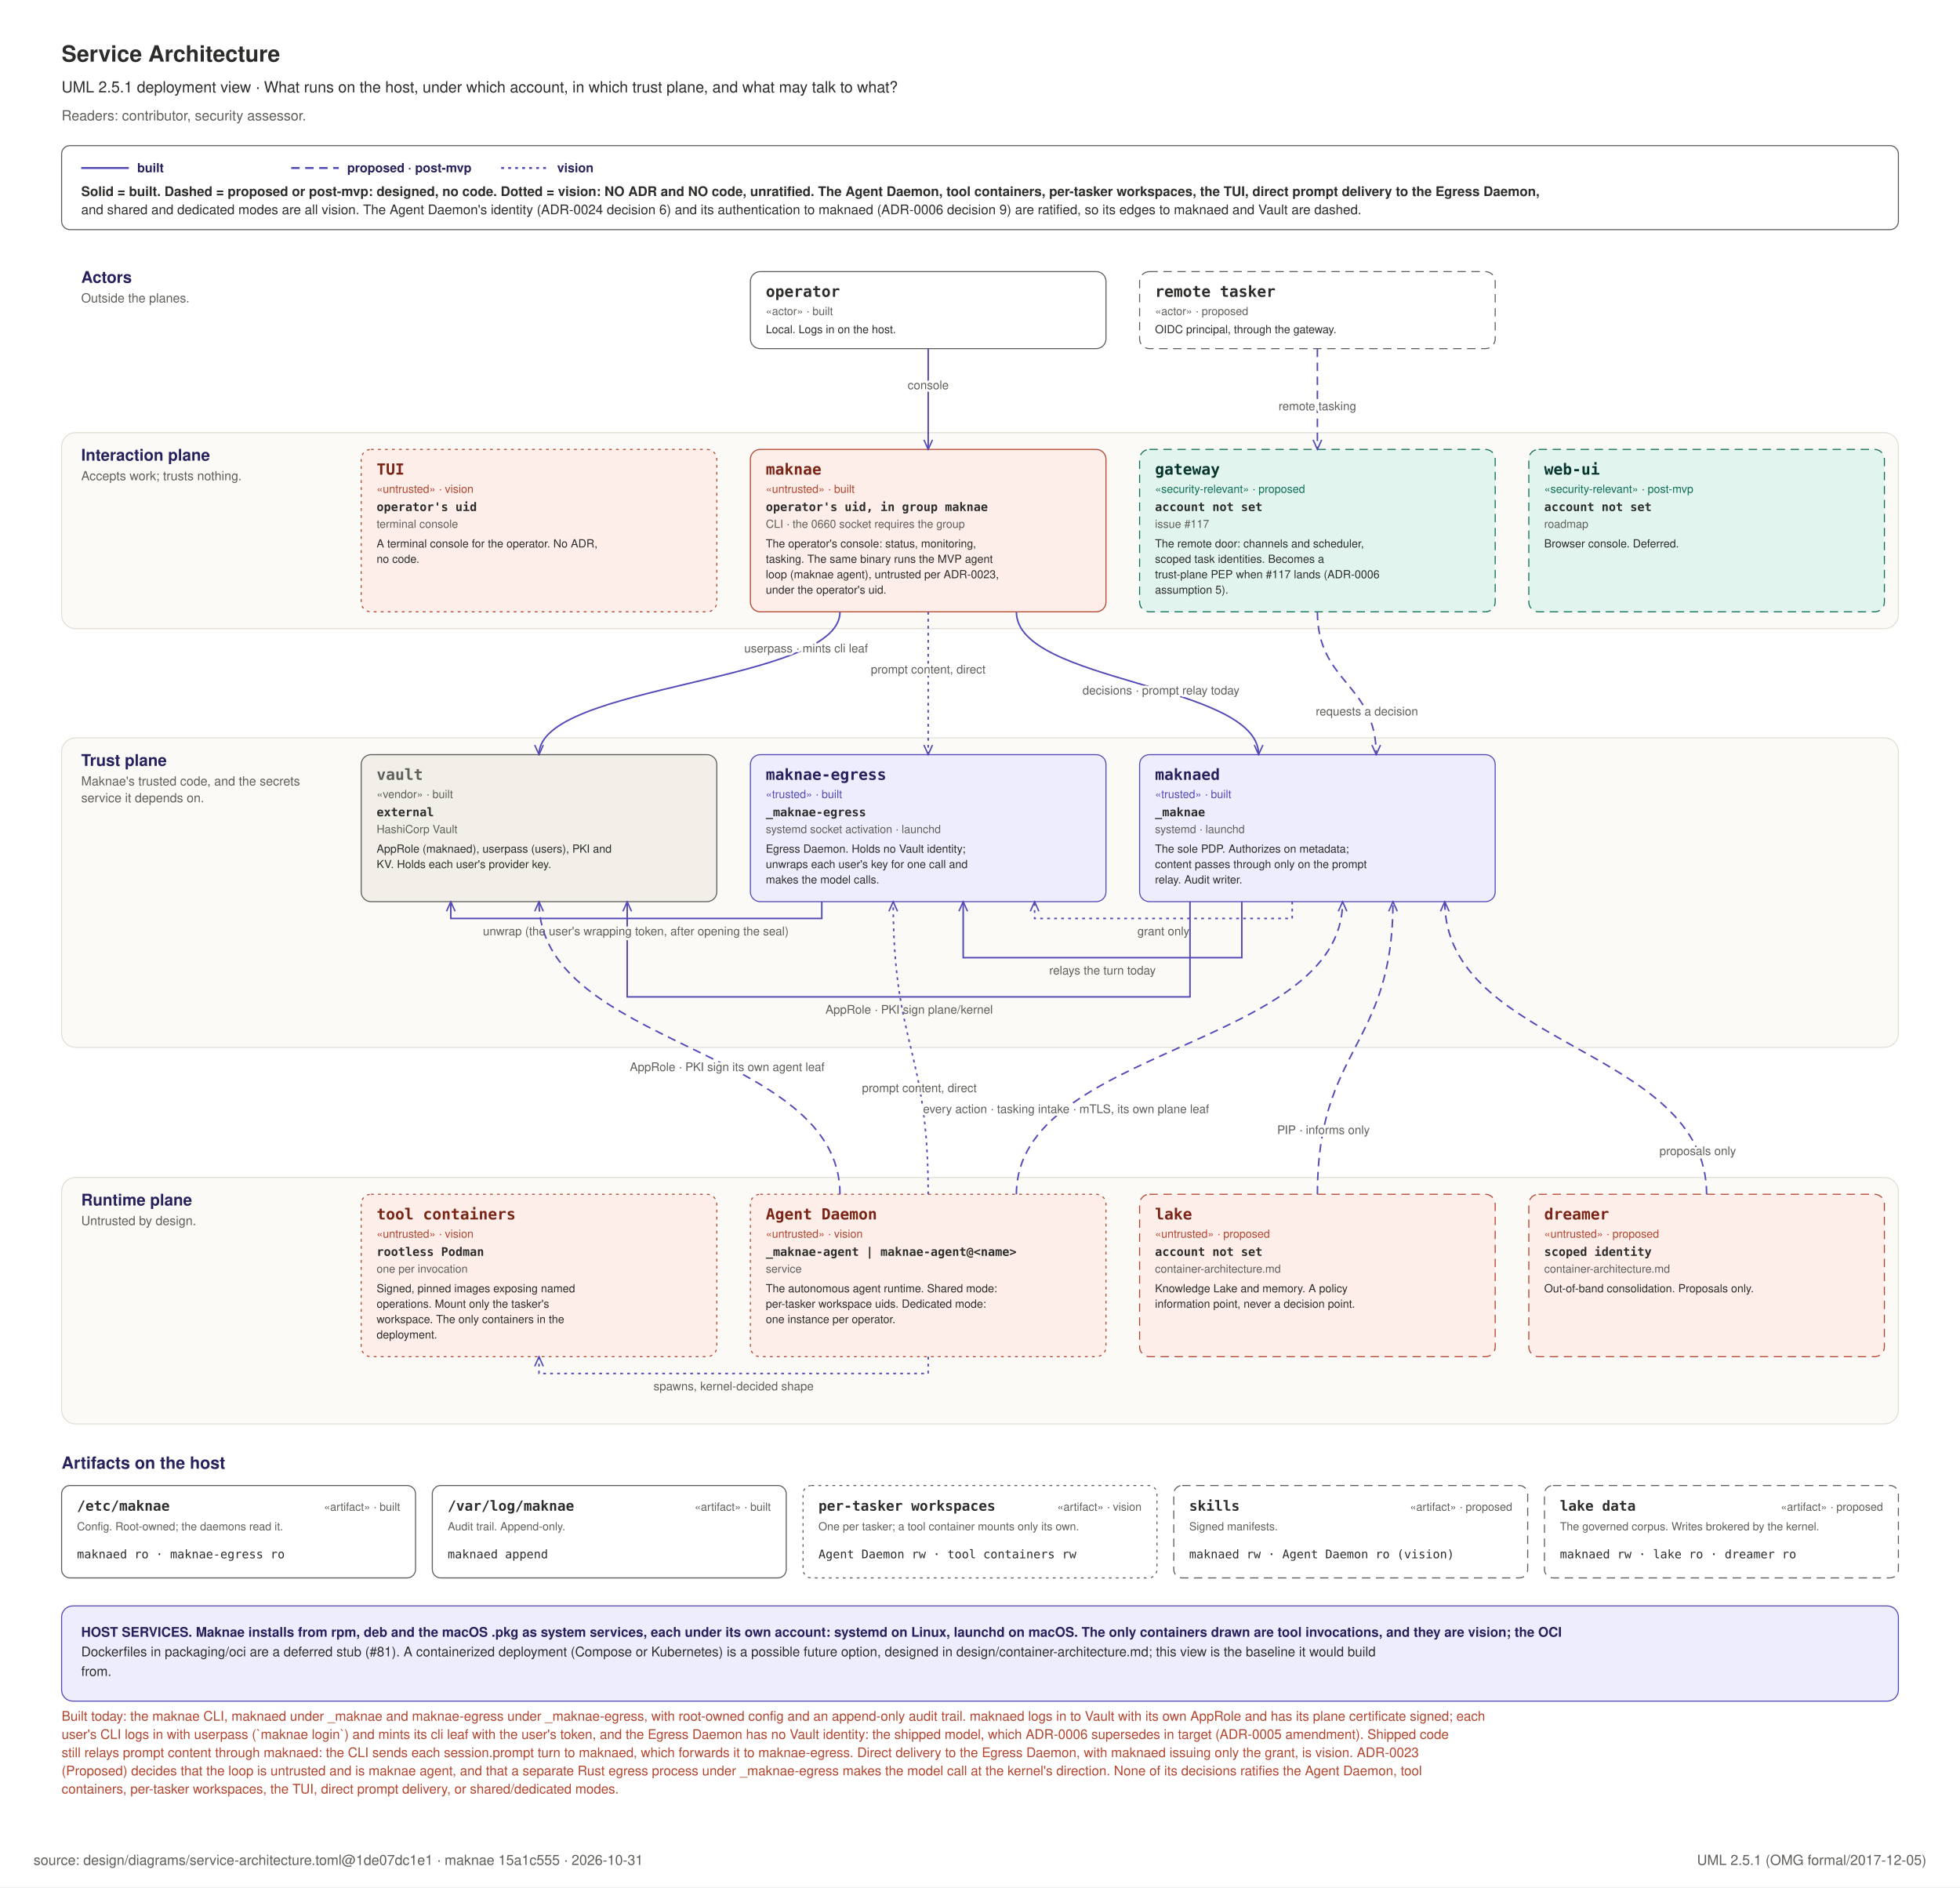
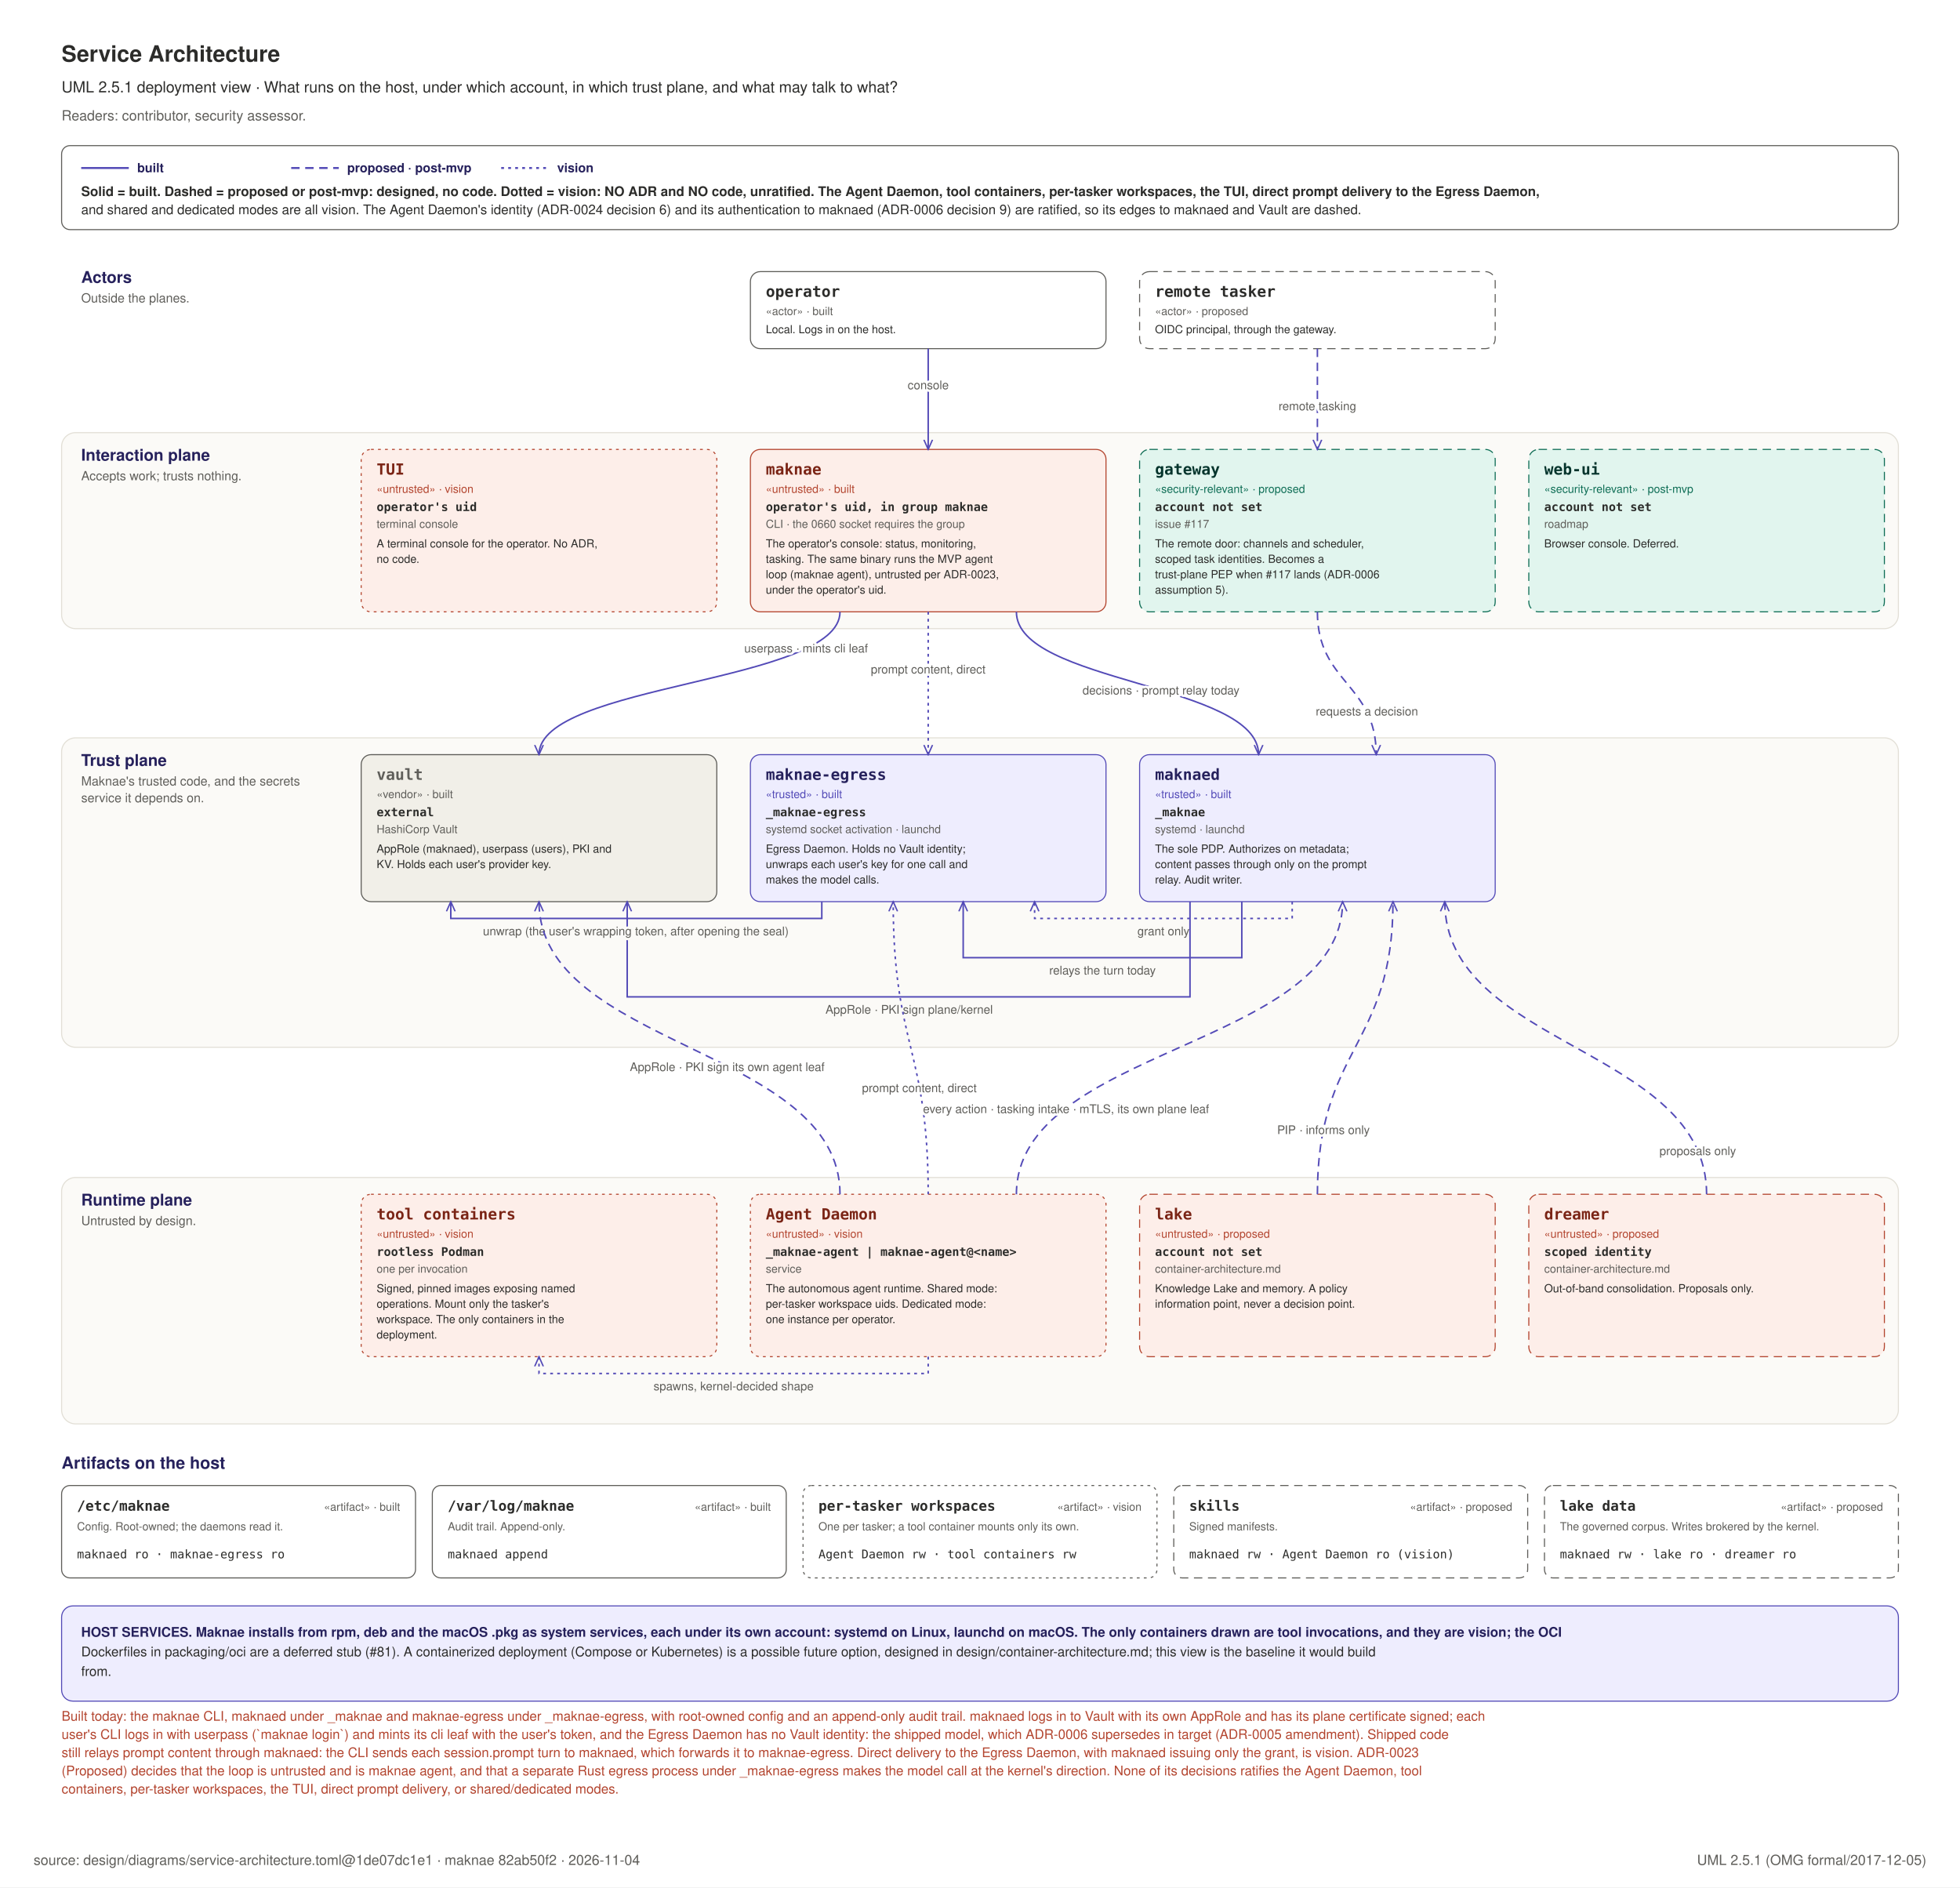
<svg xmlns="http://www.w3.org/2000/svg" width="1400" height="1348" viewBox="0 0 1400 1348" role="img">
  <rect x="0" y="0" width="1400" height="1348" fill="#FFFFFF" />
  <text x="44" y="44" text-anchor="start" font-family="Helvetica, Arial, sans-serif" font-size="16" font-weight="600" fill="#2C2C2A">Service Architecture</text>
  <text x="44" y="66" text-anchor="start" font-family="Helvetica, Arial, sans-serif" font-size="11" font-weight="400" fill="#2C2C2A">UML 2.5.1 deployment view · What runs on the host, under which account, in which trust plane, and what may talk to what?</text>
  <text x="44" y="86" text-anchor="start" font-family="Helvetica, Arial, sans-serif" font-size="10" font-weight="400" fill="#5F5E5A">Readers: contributor, security assessor.</text>
  <defs>
    <marker id="sa" viewBox="0 0 10 10" refX="9" refY="5" markerWidth="7" markerHeight="7" orient="auto-start-reverse">
      <path d="M 0 1 L 9 5 L 0 9" fill="none" stroke="#534AB7" stroke-width="1.3" />
    </marker>
  </defs>
  <rect x="44" y="104" width="1312" height="60" rx="6" fill="#FFFFFF" stroke="#5F5E5A" stroke-width="0.75" />
  <line x1="58" y1="120" x2="92" y2="120" stroke="#534AB7" stroke-width="1.4" />
  <text x="98" y="123" text-anchor="start" font-family="Helvetica, Arial, sans-serif" font-size="9" font-weight="700" fill="#26215C">built</text>
  <line x1="208" y1="120" x2="242" y2="120" stroke="#534AB7" stroke-width="1.4" stroke-dasharray="6 4" />
  <text x="248" y="123" text-anchor="start" font-family="Helvetica, Arial, sans-serif" font-size="9" font-weight="700" fill="#26215C">proposed · post-mvp</text>
  <line x1="358" y1="120" x2="392" y2="120" stroke="#534AB7" stroke-width="1.4" stroke-dasharray="2 3" />
  <text x="398" y="123" text-anchor="start" font-family="Helvetica, Arial, sans-serif" font-size="9" font-weight="700" fill="#26215C">vision</text>
  <text x="58" y="140" text-anchor="start" font-family="Helvetica, Arial, sans-serif" font-size="9.5" font-weight="700" fill="#2C2C2A">Solid = built. Dashed = proposed or post-mvp: designed, no code. Dotted = vision: NO ADR and NO code, unratified. The Agent Daemon, tool containers, per-tasker workspaces, the TUI, direct prompt delivery to the Egress Daemon,</text>
  <text x="58" y="153" text-anchor="start" font-family="Helvetica, Arial, sans-serif" font-size="9.5" font-weight="400" fill="#2C2C2A">and shared and dedicated modes are all vision. The Agent Daemon's identity (ADR-0024 decision 6) and its authentication to maknaed (ADR-0006 decision 9) are ratified, so its edges to maknaed and Vault are dashed.</text>
  <text x="58" y="202" text-anchor="start" font-family="Helvetica, Arial, sans-serif" font-size="11.5" font-weight="700" fill="#26215C">Actors</text>
  <text x="58" y="216" text-anchor="start" font-family="Helvetica, Arial, sans-serif" font-size="9" font-weight="400" fill="#5F5E5A">Outside the planes.</text>
  <rect x="536" y="194" width="254" height="55" rx="7" fill="#FFFFFF" stroke="#5F5E5A" stroke-width="0.75" />
  <text x="547" y="212" text-anchor="start" font-family="ui-monospace, SFMono-Regular, Menlo, monospace" font-size="11" font-weight="700" fill="#2C2C2A">operator</text>
  <text x="547" y="225" text-anchor="start" font-family="Helvetica, Arial, sans-serif" font-size="8" font-weight="400" fill="#5F5E5A">«actor» · built</text>
  <text x="547" y="238" text-anchor="start" font-family="Helvetica, Arial, sans-serif" font-size="8" font-weight="400" fill="#2C2C2A">Local. Logs in on the host.</text>
  <rect x="814" y="194" width="254" height="55" rx="7" fill="#FFFFFF" stroke="#5F5E5A" stroke-width="0.75" stroke-dasharray="6 4" />
  <text x="825" y="212" text-anchor="start" font-family="ui-monospace, SFMono-Regular, Menlo, monospace" font-size="11" font-weight="700" fill="#2C2C2A">remote tasker</text>
  <text x="825" y="225" text-anchor="start" font-family="Helvetica, Arial, sans-serif" font-size="8" font-weight="400" fill="#5F5E5A">«actor» · proposed</text>
  <text x="825" y="238" text-anchor="start" font-family="Helvetica, Arial, sans-serif" font-size="8" font-weight="400" fill="#2C2C2A">OIDC principal, through the gateway.</text>
  <rect x="44" y="309" width="1312" height="140" rx="10" fill="#FBFAF7" stroke="#E2DFD6" stroke-width="0.75" />
  <text x="58" y="329" text-anchor="start" font-family="Helvetica, Arial, sans-serif" font-size="11.5" font-weight="700" fill="#26215C">Interaction plane</text>
  <text x="58" y="343" text-anchor="start" font-family="Helvetica, Arial, sans-serif" font-size="9" font-weight="400" fill="#5F5E5A">Accepts work; trusts nothing.</text>
  <rect x="536" y="321" width="254" height="116" rx="7" fill="#FDEEE9" stroke="#B3452F" stroke-width="0.75" />
  <text x="547" y="339" text-anchor="start" font-family="ui-monospace, SFMono-Regular, Menlo, monospace" font-size="11" font-weight="700" fill="#7A2415">maknae</text>
  <text x="547" y="352" text-anchor="start" font-family="Helvetica, Arial, sans-serif" font-size="8" font-weight="400" fill="#B3452F">«untrusted» · built</text>
  <text x="547" y="365" text-anchor="start" font-family="ui-monospace, SFMono-Regular, Menlo, monospace" font-size="8.5" font-weight="700" fill="#2C2C2A">operator's uid, in group maknae</text>
  <text x="547" y="377" text-anchor="start" font-family="Helvetica, Arial, sans-serif" font-size="8" font-weight="400" fill="#5F5E5A">CLI · the 0660 socket requires the group</text>
  <text x="547" y="391" text-anchor="start" font-family="Helvetica, Arial, sans-serif" font-size="8" font-weight="400" fill="#2C2C2A">The operator's console: status, monitoring,</text>
  <text x="547" y="402" text-anchor="start" font-family="Helvetica, Arial, sans-serif" font-size="8" font-weight="400" fill="#2C2C2A">tasking. The same binary runs the MVP agent</text>
  <text x="547" y="413" text-anchor="start" font-family="Helvetica, Arial, sans-serif" font-size="8" font-weight="400" fill="#2C2C2A">loop (maknae agent), untrusted per ADR-0023,</text>
  <text x="547" y="424" text-anchor="start" font-family="Helvetica, Arial, sans-serif" font-size="8" font-weight="400" fill="#2C2C2A">under the operator's uid.</text>
  <rect x="258" y="321" width="254" height="116" rx="7" fill="#FDEEE9" stroke="#B3452F" stroke-width="0.75" stroke-dasharray="2 3" />
  <text x="269" y="339" text-anchor="start" font-family="ui-monospace, SFMono-Regular, Menlo, monospace" font-size="11" font-weight="700" fill="#7A2415">TUI</text>
  <text x="269" y="352" text-anchor="start" font-family="Helvetica, Arial, sans-serif" font-size="8" font-weight="400" fill="#B3452F">«untrusted» · vision</text>
  <text x="269" y="365" text-anchor="start" font-family="ui-monospace, SFMono-Regular, Menlo, monospace" font-size="8.5" font-weight="700" fill="#2C2C2A">operator's uid</text>
  <text x="269" y="377" text-anchor="start" font-family="Helvetica, Arial, sans-serif" font-size="8" font-weight="400" fill="#5F5E5A">terminal console</text>
  <text x="269" y="391" text-anchor="start" font-family="Helvetica, Arial, sans-serif" font-size="8" font-weight="400" fill="#2C2C2A">A terminal console for the operator. No ADR,</text>
  <text x="269" y="402" text-anchor="start" font-family="Helvetica, Arial, sans-serif" font-size="8" font-weight="400" fill="#2C2C2A">no code.</text>
  <rect x="814" y="321" width="254" height="116" rx="7" fill="#E1F5EE" stroke="#0F6E56" stroke-width="0.75" stroke-dasharray="6 4" />
  <text x="825" y="339" text-anchor="start" font-family="ui-monospace, SFMono-Regular, Menlo, monospace" font-size="11" font-weight="700" fill="#04342C">gateway</text>
  <text x="825" y="352" text-anchor="start" font-family="Helvetica, Arial, sans-serif" font-size="8" font-weight="400" fill="#0F6E56">«security-relevant» · proposed</text>
  <text x="825" y="365" text-anchor="start" font-family="ui-monospace, SFMono-Regular, Menlo, monospace" font-size="8.5" font-weight="700" fill="#2C2C2A">account not set</text>
  <text x="825" y="377" text-anchor="start" font-family="Helvetica, Arial, sans-serif" font-size="8" font-weight="400" fill="#5F5E5A">issue #117</text>
  <text x="825" y="391" text-anchor="start" font-family="Helvetica, Arial, sans-serif" font-size="8" font-weight="400" fill="#2C2C2A">The remote door: channels and scheduler,</text>
  <text x="825" y="402" text-anchor="start" font-family="Helvetica, Arial, sans-serif" font-size="8" font-weight="400" fill="#2C2C2A">scoped task identities. Becomes a</text>
  <text x="825" y="413" text-anchor="start" font-family="Helvetica, Arial, sans-serif" font-size="8" font-weight="400" fill="#2C2C2A">trust-plane PEP when #117 lands (ADR-0006</text>
  <text x="825" y="424" text-anchor="start" font-family="Helvetica, Arial, sans-serif" font-size="8" font-weight="400" fill="#2C2C2A">assumption 5).</text>
  <rect x="1092" y="321" width="254" height="116" rx="7" fill="#E1F5EE" stroke="#0F6E56" stroke-width="0.75" stroke-dasharray="6 4" />
  <text x="1103" y="339" text-anchor="start" font-family="ui-monospace, SFMono-Regular, Menlo, monospace" font-size="11" font-weight="700" fill="#04342C">web-ui</text>
  <text x="1103" y="352" text-anchor="start" font-family="Helvetica, Arial, sans-serif" font-size="8" font-weight="400" fill="#0F6E56">«security-relevant» · post-mvp</text>
  <text x="1103" y="365" text-anchor="start" font-family="ui-monospace, SFMono-Regular, Menlo, monospace" font-size="8.5" font-weight="700" fill="#2C2C2A">account not set</text>
  <text x="1103" y="377" text-anchor="start" font-family="Helvetica, Arial, sans-serif" font-size="8" font-weight="400" fill="#5F5E5A">roadmap</text>
  <text x="1103" y="391" text-anchor="start" font-family="Helvetica, Arial, sans-serif" font-size="8" font-weight="400" fill="#2C2C2A">Browser console. Deferred.</text>
  <rect x="44" y="527" width="1312" height="221" rx="10" fill="#FBFAF7" stroke="#E2DFD6" stroke-width="0.75" />
  <text x="58" y="547" text-anchor="start" font-family="Helvetica, Arial, sans-serif" font-size="11.5" font-weight="700" fill="#26215C">Trust plane</text>
  <text x="58" y="561" text-anchor="start" font-family="Helvetica, Arial, sans-serif" font-size="9" font-weight="400" fill="#5F5E5A">Maknae's trusted code, and the secrets</text>
  <text x="58" y="573" text-anchor="start" font-family="Helvetica, Arial, sans-serif" font-size="9" font-weight="400" fill="#5F5E5A">service it depends on.</text>
  <rect x="258" y="539" width="254" height="105" rx="7" fill="#F1EFE8" stroke="#5F5E5A" stroke-width="0.75" />
  <text x="269" y="557" text-anchor="start" font-family="ui-monospace, SFMono-Regular, Menlo, monospace" font-size="11" font-weight="700" fill="#5F5E5A">vault</text>
  <text x="269" y="570" text-anchor="start" font-family="Helvetica, Arial, sans-serif" font-size="8" font-weight="400" fill="#5F5E5A">«vendor» · built</text>
  <text x="269" y="583" text-anchor="start" font-family="ui-monospace, SFMono-Regular, Menlo, monospace" font-size="8.5" font-weight="700" fill="#2C2C2A">external</text>
  <text x="269" y="595" text-anchor="start" font-family="Helvetica, Arial, sans-serif" font-size="8" font-weight="400" fill="#5F5E5A">HashiCorp Vault</text>
  <text x="269" y="609" text-anchor="start" font-family="Helvetica, Arial, sans-serif" font-size="8" font-weight="400" fill="#2C2C2A">AppRole (maknaed), userpass (users), PKI and</text>
  <text x="269" y="620" text-anchor="start" font-family="Helvetica, Arial, sans-serif" font-size="8" font-weight="400" fill="#2C2C2A">KV. Holds each user's provider key.</text>
  <rect x="536" y="539" width="254" height="105" rx="7" fill="#EEEDFE" stroke="#534AB7" stroke-width="0.75" />
  <text x="547" y="557" text-anchor="start" font-family="ui-monospace, SFMono-Regular, Menlo, monospace" font-size="11" font-weight="700" fill="#26215C">maknae-egress</text>
  <text x="547" y="570" text-anchor="start" font-family="Helvetica, Arial, sans-serif" font-size="8" font-weight="400" fill="#534AB7">«trusted» · built</text>
  <text x="547" y="583" text-anchor="start" font-family="ui-monospace, SFMono-Regular, Menlo, monospace" font-size="8.5" font-weight="700" fill="#2C2C2A">_maknae-egress</text>
  <text x="547" y="595" text-anchor="start" font-family="Helvetica, Arial, sans-serif" font-size="8" font-weight="400" fill="#5F5E5A">systemd socket activation · launchd</text>
  <text x="547" y="609" text-anchor="start" font-family="Helvetica, Arial, sans-serif" font-size="8" font-weight="400" fill="#2C2C2A">Egress Daemon. Holds no Vault identity;</text>
  <text x="547" y="620" text-anchor="start" font-family="Helvetica, Arial, sans-serif" font-size="8" font-weight="400" fill="#2C2C2A">unwraps each user's key for one call and</text>
  <text x="547" y="631" text-anchor="start" font-family="Helvetica, Arial, sans-serif" font-size="8" font-weight="400" fill="#2C2C2A">makes the model calls.</text>
  <rect x="814" y="539" width="254" height="105" rx="7" fill="#EEEDFE" stroke="#534AB7" stroke-width="0.75" />
  <text x="825" y="557" text-anchor="start" font-family="ui-monospace, SFMono-Regular, Menlo, monospace" font-size="11" font-weight="700" fill="#26215C">maknaed</text>
  <text x="825" y="570" text-anchor="start" font-family="Helvetica, Arial, sans-serif" font-size="8" font-weight="400" fill="#534AB7">«trusted» · built</text>
  <text x="825" y="583" text-anchor="start" font-family="ui-monospace, SFMono-Regular, Menlo, monospace" font-size="8.5" font-weight="700" fill="#2C2C2A">_maknae</text>
  <text x="825" y="595" text-anchor="start" font-family="Helvetica, Arial, sans-serif" font-size="8" font-weight="400" fill="#5F5E5A">systemd · launchd</text>
  <text x="825" y="609" text-anchor="start" font-family="Helvetica, Arial, sans-serif" font-size="8" font-weight="400" fill="#2C2C2A">The sole PDP. Authorizes on metadata;</text>
  <text x="825" y="620" text-anchor="start" font-family="Helvetica, Arial, sans-serif" font-size="8" font-weight="400" fill="#2C2C2A">content passes through only on the prompt</text>
  <text x="825" y="631" text-anchor="start" font-family="Helvetica, Arial, sans-serif" font-size="8" font-weight="400" fill="#2C2C2A">relay. Audit writer.</text>
  <rect x="44" y="841" width="1312" height="176" rx="10" fill="#FBFAF7" stroke="#E2DFD6" stroke-width="0.75" />
  <text x="58" y="861" text-anchor="start" font-family="Helvetica, Arial, sans-serif" font-size="11.5" font-weight="700" fill="#26215C">Runtime plane</text>
  <text x="58" y="875" text-anchor="start" font-family="Helvetica, Arial, sans-serif" font-size="9" font-weight="400" fill="#5F5E5A">Untrusted by design.</text>
  <rect x="258" y="853" width="254" height="116" rx="7" fill="#FDEEE9" stroke="#B3452F" stroke-width="0.75" stroke-dasharray="2 3" />
  <text x="269" y="871" text-anchor="start" font-family="ui-monospace, SFMono-Regular, Menlo, monospace" font-size="11" font-weight="700" fill="#7A2415">tool containers</text>
  <text x="269" y="884" text-anchor="start" font-family="Helvetica, Arial, sans-serif" font-size="8" font-weight="400" fill="#B3452F">«untrusted» · vision</text>
  <text x="269" y="897" text-anchor="start" font-family="ui-monospace, SFMono-Regular, Menlo, monospace" font-size="8.5" font-weight="700" fill="#2C2C2A">rootless Podman</text>
  <text x="269" y="909" text-anchor="start" font-family="Helvetica, Arial, sans-serif" font-size="8" font-weight="400" fill="#5F5E5A">one per invocation</text>
  <text x="269" y="923" text-anchor="start" font-family="Helvetica, Arial, sans-serif" font-size="8" font-weight="400" fill="#2C2C2A">Signed, pinned images exposing named</text>
  <text x="269" y="934" text-anchor="start" font-family="Helvetica, Arial, sans-serif" font-size="8" font-weight="400" fill="#2C2C2A">operations. Mount only the tasker's</text>
  <text x="269" y="945" text-anchor="start" font-family="Helvetica, Arial, sans-serif" font-size="8" font-weight="400" fill="#2C2C2A">workspace. The only containers in the</text>
  <text x="269" y="956" text-anchor="start" font-family="Helvetica, Arial, sans-serif" font-size="8" font-weight="400" fill="#2C2C2A">deployment.</text>
  <rect x="536" y="853" width="254" height="116" rx="7" fill="#FDEEE9" stroke="#B3452F" stroke-width="0.75" stroke-dasharray="2 3" />
  <text x="547" y="871" text-anchor="start" font-family="ui-monospace, SFMono-Regular, Menlo, monospace" font-size="11" font-weight="700" fill="#7A2415">Agent Daemon</text>
  <text x="547" y="884" text-anchor="start" font-family="Helvetica, Arial, sans-serif" font-size="8" font-weight="400" fill="#B3452F">«untrusted» · vision</text>
  <text x="547" y="897" text-anchor="start" font-family="ui-monospace, SFMono-Regular, Menlo, monospace" font-size="8.5" font-weight="700" fill="#2C2C2A">_maknae-agent | maknae-agent@&lt;name&gt;</text>
  <text x="547" y="909" text-anchor="start" font-family="Helvetica, Arial, sans-serif" font-size="8" font-weight="400" fill="#5F5E5A">service</text>
  <text x="547" y="923" text-anchor="start" font-family="Helvetica, Arial, sans-serif" font-size="8" font-weight="400" fill="#2C2C2A">The autonomous agent runtime. Shared mode:</text>
  <text x="547" y="934" text-anchor="start" font-family="Helvetica, Arial, sans-serif" font-size="8" font-weight="400" fill="#2C2C2A">per-tasker workspace uids. Dedicated mode:</text>
  <text x="547" y="945" text-anchor="start" font-family="Helvetica, Arial, sans-serif" font-size="8" font-weight="400" fill="#2C2C2A">one instance per operator.</text>
  <rect x="814" y="853" width="254" height="116" rx="7" fill="#FDEEE9" stroke="#B3452F" stroke-width="0.75" stroke-dasharray="6 4" />
  <text x="825" y="871" text-anchor="start" font-family="ui-monospace, SFMono-Regular, Menlo, monospace" font-size="11" font-weight="700" fill="#7A2415">lake</text>
  <text x="825" y="884" text-anchor="start" font-family="Helvetica, Arial, sans-serif" font-size="8" font-weight="400" fill="#B3452F">«untrusted» · proposed</text>
  <text x="825" y="897" text-anchor="start" font-family="ui-monospace, SFMono-Regular, Menlo, monospace" font-size="8.5" font-weight="700" fill="#2C2C2A">account not set</text>
  <text x="825" y="909" text-anchor="start" font-family="Helvetica, Arial, sans-serif" font-size="8" font-weight="400" fill="#5F5E5A">container-architecture.md</text>
  <text x="825" y="923" text-anchor="start" font-family="Helvetica, Arial, sans-serif" font-size="8" font-weight="400" fill="#2C2C2A">Knowledge Lake and memory. A policy</text>
  <text x="825" y="934" text-anchor="start" font-family="Helvetica, Arial, sans-serif" font-size="8" font-weight="400" fill="#2C2C2A">information point, never a decision point.</text>
  <rect x="1092" y="853" width="254" height="116" rx="7" fill="#FDEEE9" stroke="#B3452F" stroke-width="0.75" stroke-dasharray="6 4" />
  <text x="1103" y="871" text-anchor="start" font-family="ui-monospace, SFMono-Regular, Menlo, monospace" font-size="11" font-weight="700" fill="#7A2415">dreamer</text>
  <text x="1103" y="884" text-anchor="start" font-family="Helvetica, Arial, sans-serif" font-size="8" font-weight="400" fill="#B3452F">«untrusted» · proposed</text>
  <text x="1103" y="897" text-anchor="start" font-family="ui-monospace, SFMono-Regular, Menlo, monospace" font-size="8.5" font-weight="700" fill="#2C2C2A">scoped identity</text>
  <text x="1103" y="909" text-anchor="start" font-family="Helvetica, Arial, sans-serif" font-size="8" font-weight="400" fill="#5F5E5A">container-architecture.md</text>
  <text x="1103" y="923" text-anchor="start" font-family="Helvetica, Arial, sans-serif" font-size="8" font-weight="400" fill="#2C2C2A">Out-of-band consolidation. Proposals only.</text>
  <path d="M 887 644 L 887 684 L 688 684 L 688 644" fill="none" stroke="#534AB7" stroke-width="1.1" marker-end="url(#sa)" />
  <text x="787.486" y="696" text-anchor="middle" font-family="Helvetica, Arial, sans-serif" font-size="8.5" font-weight="400" fill="#5F5E5A" stroke="#FBFAF7" stroke-width="3.5" paint-order="stroke" stroke-linejoin="round">relays the turn today</text>
  <path d="M 923 644 L 923 656 L 739 656 L 739 644" fill="none" stroke="#534AB7" stroke-width="1.1" stroke-dasharray="2 3" marker-end="url(#sa)" />
  <text x="831.029" y="668" text-anchor="middle" font-family="Helvetica, Arial, sans-serif" font-size="8.5" font-weight="400" fill="#5F5E5A" stroke="#FBFAF7" stroke-width="3.5" paint-order="stroke" stroke-linejoin="round">grant only</text>
  <path d="M 850 644 L 850 712 L 448 712 L 448 644" fill="none" stroke="#534AB7" stroke-width="1.1" marker-end="url(#sa)" />
  <text x="649.393" y="724" text-anchor="middle" font-family="Helvetica, Arial, sans-serif" font-size="8.5" font-weight="400" fill="#5F5E5A" stroke="#FBFAF7" stroke-width="3.5" paint-order="stroke" stroke-linejoin="round">AppRole · PKI sign plane/kernel</text>
  <path d="M 587 644 L 587 656 L 322 656 L 322 644" fill="none" stroke="#534AB7" stroke-width="1.1" marker-end="url(#sa)" />
  <text x="454.15" y="668" text-anchor="middle" font-family="Helvetica, Arial, sans-serif" font-size="8.5" font-weight="400" fill="#5F5E5A" stroke="#FBFAF7" stroke-width="3.5" paint-order="stroke" stroke-linejoin="round">unwrap (the user's wrapping token, after opening the seal)</text>
  <path d="M 663 969 L 663 981 L 385 981 L 385 969" fill="none" stroke="#534AB7" stroke-width="1.1" stroke-dasharray="2 3" marker-end="url(#sa)" />
  <text x="524.0" y="993" text-anchor="middle" font-family="Helvetica, Arial, sans-serif" font-size="8.5" font-weight="400" fill="#5F5E5A" stroke="#FBFAF7" stroke-width="3.5" paint-order="stroke" stroke-linejoin="round">spawns, kernel-decided shape</text>
  <path d="M 663 249 C 663 285 663 285 663 321" fill="none" stroke="#534AB7" stroke-width="1.1" marker-end="url(#sa)" />
  <text x="663.0" y="278" text-anchor="middle" font-family="Helvetica, Arial, sans-serif" font-size="8.5" font-weight="400" fill="#5F5E5A" stroke="#FFFFFF" stroke-width="3.5" paint-order="stroke" stroke-linejoin="round">console</text>
  <path d="M 941 249 C 941 285 941 285 941 321" fill="none" stroke="#534AB7" stroke-width="1.1" stroke-dasharray="6 4" marker-end="url(#sa)" />
  <text x="941.0" y="293" text-anchor="middle" font-family="Helvetica, Arial, sans-serif" font-size="8.5" font-weight="400" fill="#5F5E5A" stroke="#FFFFFF" stroke-width="3.5" paint-order="stroke" stroke-linejoin="round">remote tasking</text>
  <path d="M 600 437 C 600 488 385 488 385 539" fill="none" stroke="#534AB7" stroke-width="1.1" marker-end="url(#sa)" />
  <text x="575.773" y="466" text-anchor="middle" font-family="Helvetica, Arial, sans-serif" font-size="8.5" font-weight="400" fill="#5F5E5A" stroke="#FFFFFF" stroke-width="3.5" paint-order="stroke" stroke-linejoin="round">userpass · mints cli leaf</text>
  <path d="M 663 437 C 663 488 663 488 663 539" fill="none" stroke="#534AB7" stroke-width="1.1" stroke-dasharray="2 3" marker-end="url(#sa)" />
  <text x="663.0" y="481" text-anchor="middle" font-family="Helvetica, Arial, sans-serif" font-size="8.5" font-weight="400" fill="#5F5E5A" stroke="#FFFFFF" stroke-width="3.5" paint-order="stroke" stroke-linejoin="round">prompt content, direct</text>
  <path d="M 726 437 C 726 488 899 488 899 539" fill="none" stroke="#534AB7" stroke-width="1.1" marker-end="url(#sa)" />
  <text x="829.273" y="496" text-anchor="middle" font-family="Helvetica, Arial, sans-serif" font-size="8.5" font-weight="400" fill="#5F5E5A" stroke="#FFFFFF" stroke-width="3.5" paint-order="stroke" stroke-linejoin="round">decisions · prompt relay today</text>
  <path d="M 941 437 C 941 488 983 488 983 539" fill="none" stroke="#534AB7" stroke-width="1.1" stroke-dasharray="6 4" marker-end="url(#sa)" />
  <text x="976.355" y="511" text-anchor="middle" font-family="Helvetica, Arial, sans-serif" font-size="8.5" font-weight="400" fill="#5F5E5A" stroke="#FFFFFF" stroke-width="3.5" paint-order="stroke" stroke-linejoin="round">requests a decision</text>
  <path d="M 600 853 C 600 748 385 748 385 644" fill="none" stroke="#534AB7" stroke-width="1.1" stroke-dasharray="6 4" marker-end="url(#sa)" />
  <text x="519.428" y="765" text-anchor="middle" font-family="Helvetica, Arial, sans-serif" font-size="8.5" font-weight="400" fill="#5F5E5A" stroke="#FFFFFF" stroke-width="3.5" paint-order="stroke" stroke-linejoin="round">AppRole · PKI sign its own agent leaf</text>
  <path d="M 663 853 C 663 748 638 748 638 644" fill="none" stroke="#534AB7" stroke-width="1.1" stroke-dasharray="2 3" marker-end="url(#sa)" />
  <text x="656.685" y="780" text-anchor="middle" font-family="Helvetica, Arial, sans-serif" font-size="8.5" font-weight="400" fill="#5F5E5A" stroke="#FFFFFF" stroke-width="3.5" paint-order="stroke" stroke-linejoin="round">prompt content, direct</text>
  <path d="M 726 853 C 726 748 959 748 959 644" fill="none" stroke="#534AB7" stroke-width="1.1" stroke-dasharray="6 4" marker-end="url(#sa)" />
  <text x="761.468" y="795" text-anchor="middle" font-family="Helvetica, Arial, sans-serif" font-size="8.5" font-weight="400" fill="#5F5E5A" stroke="#FFFFFF" stroke-width="3.5" paint-order="stroke" stroke-linejoin="round">every action · tasking intake · mTLS, its own plane leaf</text>
  <path d="M 941 853 C 941 748 995 748 995 644" fill="none" stroke="#534AB7" stroke-width="1.1" stroke-dasharray="6 4" marker-end="url(#sa)" />
  <text x="945.337" y="810" text-anchor="middle" font-family="Helvetica, Arial, sans-serif" font-size="8.5" font-weight="400" fill="#5F5E5A" stroke="#FFFFFF" stroke-width="3.5" paint-order="stroke" stroke-linejoin="round">PIP · informs only</text>
  <path d="M 1219 853 C 1219 748 1032 748 1032 644" fill="none" stroke="#534AB7" stroke-width="1.1" stroke-dasharray="6 4" marker-end="url(#sa)" />
  <text x="1212.687" y="825" text-anchor="middle" font-family="Helvetica, Arial, sans-serif" font-size="8.5" font-weight="400" fill="#5F5E5A" stroke="#FFFFFF" stroke-width="3.5" paint-order="stroke" stroke-linejoin="round">proposals only</text>
  <text x="44" y="1049" text-anchor="start" font-family="Helvetica, Arial, sans-serif" font-size="12" font-weight="700" fill="#26215C">Artifacts on the host</text>
  <rect x="44.0" y="1061" width="252.8" height="66" rx="6" fill="#FFFFFF" stroke="#5F5E5A" stroke-width="0.75" />
  <text x="55.0" y="1079" text-anchor="start" font-family="ui-monospace, SFMono-Regular, Menlo, monospace" font-size="10" font-weight="700" fill="#2C2C2A">/etc/maknae</text>
  <text x="285.8" y="1079" text-anchor="end" font-family="Helvetica, Arial, sans-serif" font-size="8" font-weight="400" fill="#5F5E5A">«artifact» · built</text>
  <text x="55.0" y="1093" text-anchor="start" font-family="Helvetica, Arial, sans-serif" font-size="8" font-weight="400" fill="#5F5E5A">Config. Root-owned; the daemons read it.</text>
  <text x="55.0" y="1113" text-anchor="start" font-family="ui-monospace, SFMono-Regular, Menlo, monospace" font-size="8.5" font-weight="400" fill="#2C2C2A">maknaed ro · maknae-egress ro</text>
  <rect x="308.8" y="1061" width="252.8" height="66" rx="6" fill="#FFFFFF" stroke="#5F5E5A" stroke-width="0.75" />
  <text x="319.8" y="1079" text-anchor="start" font-family="ui-monospace, SFMono-Regular, Menlo, monospace" font-size="10" font-weight="700" fill="#2C2C2A">/var/log/maknae</text>
  <text x="550.6" y="1079" text-anchor="end" font-family="Helvetica, Arial, sans-serif" font-size="8" font-weight="400" fill="#5F5E5A">«artifact» · built</text>
  <text x="319.8" y="1093" text-anchor="start" font-family="Helvetica, Arial, sans-serif" font-size="8" font-weight="400" fill="#5F5E5A">Audit trail. Append-only.</text>
  <text x="319.8" y="1113" text-anchor="start" font-family="ui-monospace, SFMono-Regular, Menlo, monospace" font-size="8.5" font-weight="400" fill="#2C2C2A">maknaed append</text>
  <rect x="573.6" y="1061" width="252.8" height="66" rx="6" fill="#FFFFFF" stroke="#5F5E5A" stroke-width="0.75" stroke-dasharray="2 3" />
  <text x="584.6" y="1079" text-anchor="start" font-family="ui-monospace, SFMono-Regular, Menlo, monospace" font-size="10" font-weight="700" fill="#2C2C2A">per-tasker workspaces</text>
  <text x="815.4" y="1079" text-anchor="end" font-family="Helvetica, Arial, sans-serif" font-size="8" font-weight="400" fill="#5F5E5A">«artifact» · vision</text>
  <text x="584.6" y="1093" text-anchor="start" font-family="Helvetica, Arial, sans-serif" font-size="8" font-weight="400" fill="#5F5E5A">One per tasker; a tool container mounts only its own.</text>
  <text x="584.6" y="1113" text-anchor="start" font-family="ui-monospace, SFMono-Regular, Menlo, monospace" font-size="8.5" font-weight="400" fill="#2C2C2A">Agent Daemon rw · tool containers rw</text>
  <rect x="838.4" y="1061" width="252.8" height="66" rx="6" fill="#FFFFFF" stroke="#5F5E5A" stroke-width="0.75" stroke-dasharray="6 4" />
  <text x="849.4" y="1079" text-anchor="start" font-family="ui-monospace, SFMono-Regular, Menlo, monospace" font-size="10" font-weight="700" fill="#2C2C2A">skills</text>
  <text x="1080.2" y="1079" text-anchor="end" font-family="Helvetica, Arial, sans-serif" font-size="8" font-weight="400" fill="#5F5E5A">«artifact» · proposed</text>
  <text x="849.4" y="1093" text-anchor="start" font-family="Helvetica, Arial, sans-serif" font-size="8" font-weight="400" fill="#5F5E5A">Signed manifests.</text>
  <text x="849.4" y="1113" text-anchor="start" font-family="ui-monospace, SFMono-Regular, Menlo, monospace" font-size="8.5" font-weight="400" fill="#2C2C2A">maknaed rw · Agent Daemon ro (vision)</text>
  <rect x="1103.2" y="1061" width="252.8" height="66" rx="6" fill="#FFFFFF" stroke="#5F5E5A" stroke-width="0.75" stroke-dasharray="6 4" />
  <text x="1114.2" y="1079" text-anchor="start" font-family="ui-monospace, SFMono-Regular, Menlo, monospace" font-size="10" font-weight="700" fill="#2C2C2A">lake data</text>
  <text x="1345.0" y="1079" text-anchor="end" font-family="Helvetica, Arial, sans-serif" font-size="8" font-weight="400" fill="#5F5E5A">«artifact» · proposed</text>
  <text x="1114.2" y="1093" text-anchor="start" font-family="Helvetica, Arial, sans-serif" font-size="8" font-weight="400" fill="#5F5E5A">The governed corpus. Writes brokered by the kernel.</text>
  <text x="1114.2" y="1113" text-anchor="start" font-family="ui-monospace, SFMono-Regular, Menlo, monospace" font-size="8.5" font-weight="400" fill="#2C2C2A">maknaed rw · lake ro · dreamer ro</text>
  <rect x="44" y="1147" width="1312" height="68" rx="8" fill="#EEEDFE" stroke="#534AB7" stroke-width="0.75" />
  <text x="58" y="1169" text-anchor="start" font-family="Helvetica, Arial, sans-serif" font-size="9.5" font-weight="600" fill="#26215C">HOST SERVICES. Maknae installs from rpm, deb and the macOS .pkg as system services, each under its own account: systemd on Linux, launchd on macOS. The only containers drawn are tool invocations, and they are vision; the OCI</text>
  <text x="58" y="1183" text-anchor="start" font-family="Helvetica, Arial, sans-serif" font-size="9.5" font-weight="400" fill="#2C2C2A">Dockerfiles in packaging/oci are a deferred stub (#81). A containerized deployment (Compose or Kubernetes) is a possible future option, designed in design/container-architecture.md; this view is the baseline it would build</text>
  <text x="58" y="1197" text-anchor="start" font-family="Helvetica, Arial, sans-serif" font-size="9.5" font-weight="400" fill="#2C2C2A">from.</text>
  <text x="44" y="1229" text-anchor="start" font-family="Helvetica, Arial, sans-serif" font-size="9.5" font-weight="400" fill="#B3452F">Built today: the maknae CLI, maknaed under _maknae and maknae-egress under _maknae-egress, with root-owned config and an append-only audit trail. maknaed logs in to Vault with its own AppRole and has its plane certificate signed; each</text>
  <text x="44" y="1242" text-anchor="start" font-family="Helvetica, Arial, sans-serif" font-size="9.5" font-weight="400" fill="#B3452F">user's CLI logs in with userpass (`maknae login`) and mints its cli leaf with the user's token, and the Egress Daemon has no Vault identity: the shipped model, which ADR-0006 supersedes in target (ADR-0005 amendment). Shipped code</text>
  <text x="44" y="1255" text-anchor="start" font-family="Helvetica, Arial, sans-serif" font-size="9.5" font-weight="400" fill="#B3452F">still relays prompt content through maknaed: the CLI sends each session.prompt turn to maknaed, which forwards it to maknae-egress. Direct delivery to the Egress Daemon, with maknaed issuing only the grant, is vision. ADR-0023</text>
  <text x="44" y="1268" text-anchor="start" font-family="Helvetica, Arial, sans-serif" font-size="9.5" font-weight="400" fill="#B3452F">(Proposed) decides that the loop is untrusted and is maknae agent, and that a separate Rust egress process under _maknae-egress makes the model call at the kernel's direction. None of its decisions ratifies the Agent Daemon, tool</text>
  <text x="44" y="1281" text-anchor="start" font-family="Helvetica, Arial, sans-serif" font-size="9.5" font-weight="400" fill="#B3452F">containers, per-tasker workspaces, the TUI, direct prompt delivery, or shared/dedicated modes.</text>
-   <text x="24" y="1332" text-anchor="start" font-family="Helvetica, Arial, sans-serif" font-size="10" font-weight="400" fill="#5F5E5A">source: design/diagrams/service-architecture.toml@1de07dc1e1 · maknae 15a1c555 · 2026-10-31</text>
+   <text x="24" y="1332" text-anchor="start" font-family="Helvetica, Arial, sans-serif" font-size="10" font-weight="400" fill="#5F5E5A">source: design/diagrams/service-architecture.toml@1de07dc1e1 · maknae 82ab50f2 · 2026-11-04</text>
  <text x="1376" y="1332" text-anchor="end" font-family="Helvetica, Arial, sans-serif" font-size="10" font-weight="400" fill="#5F5E5A">UML 2.5.1 (OMG formal/2017-12-05)</text>
</svg>
